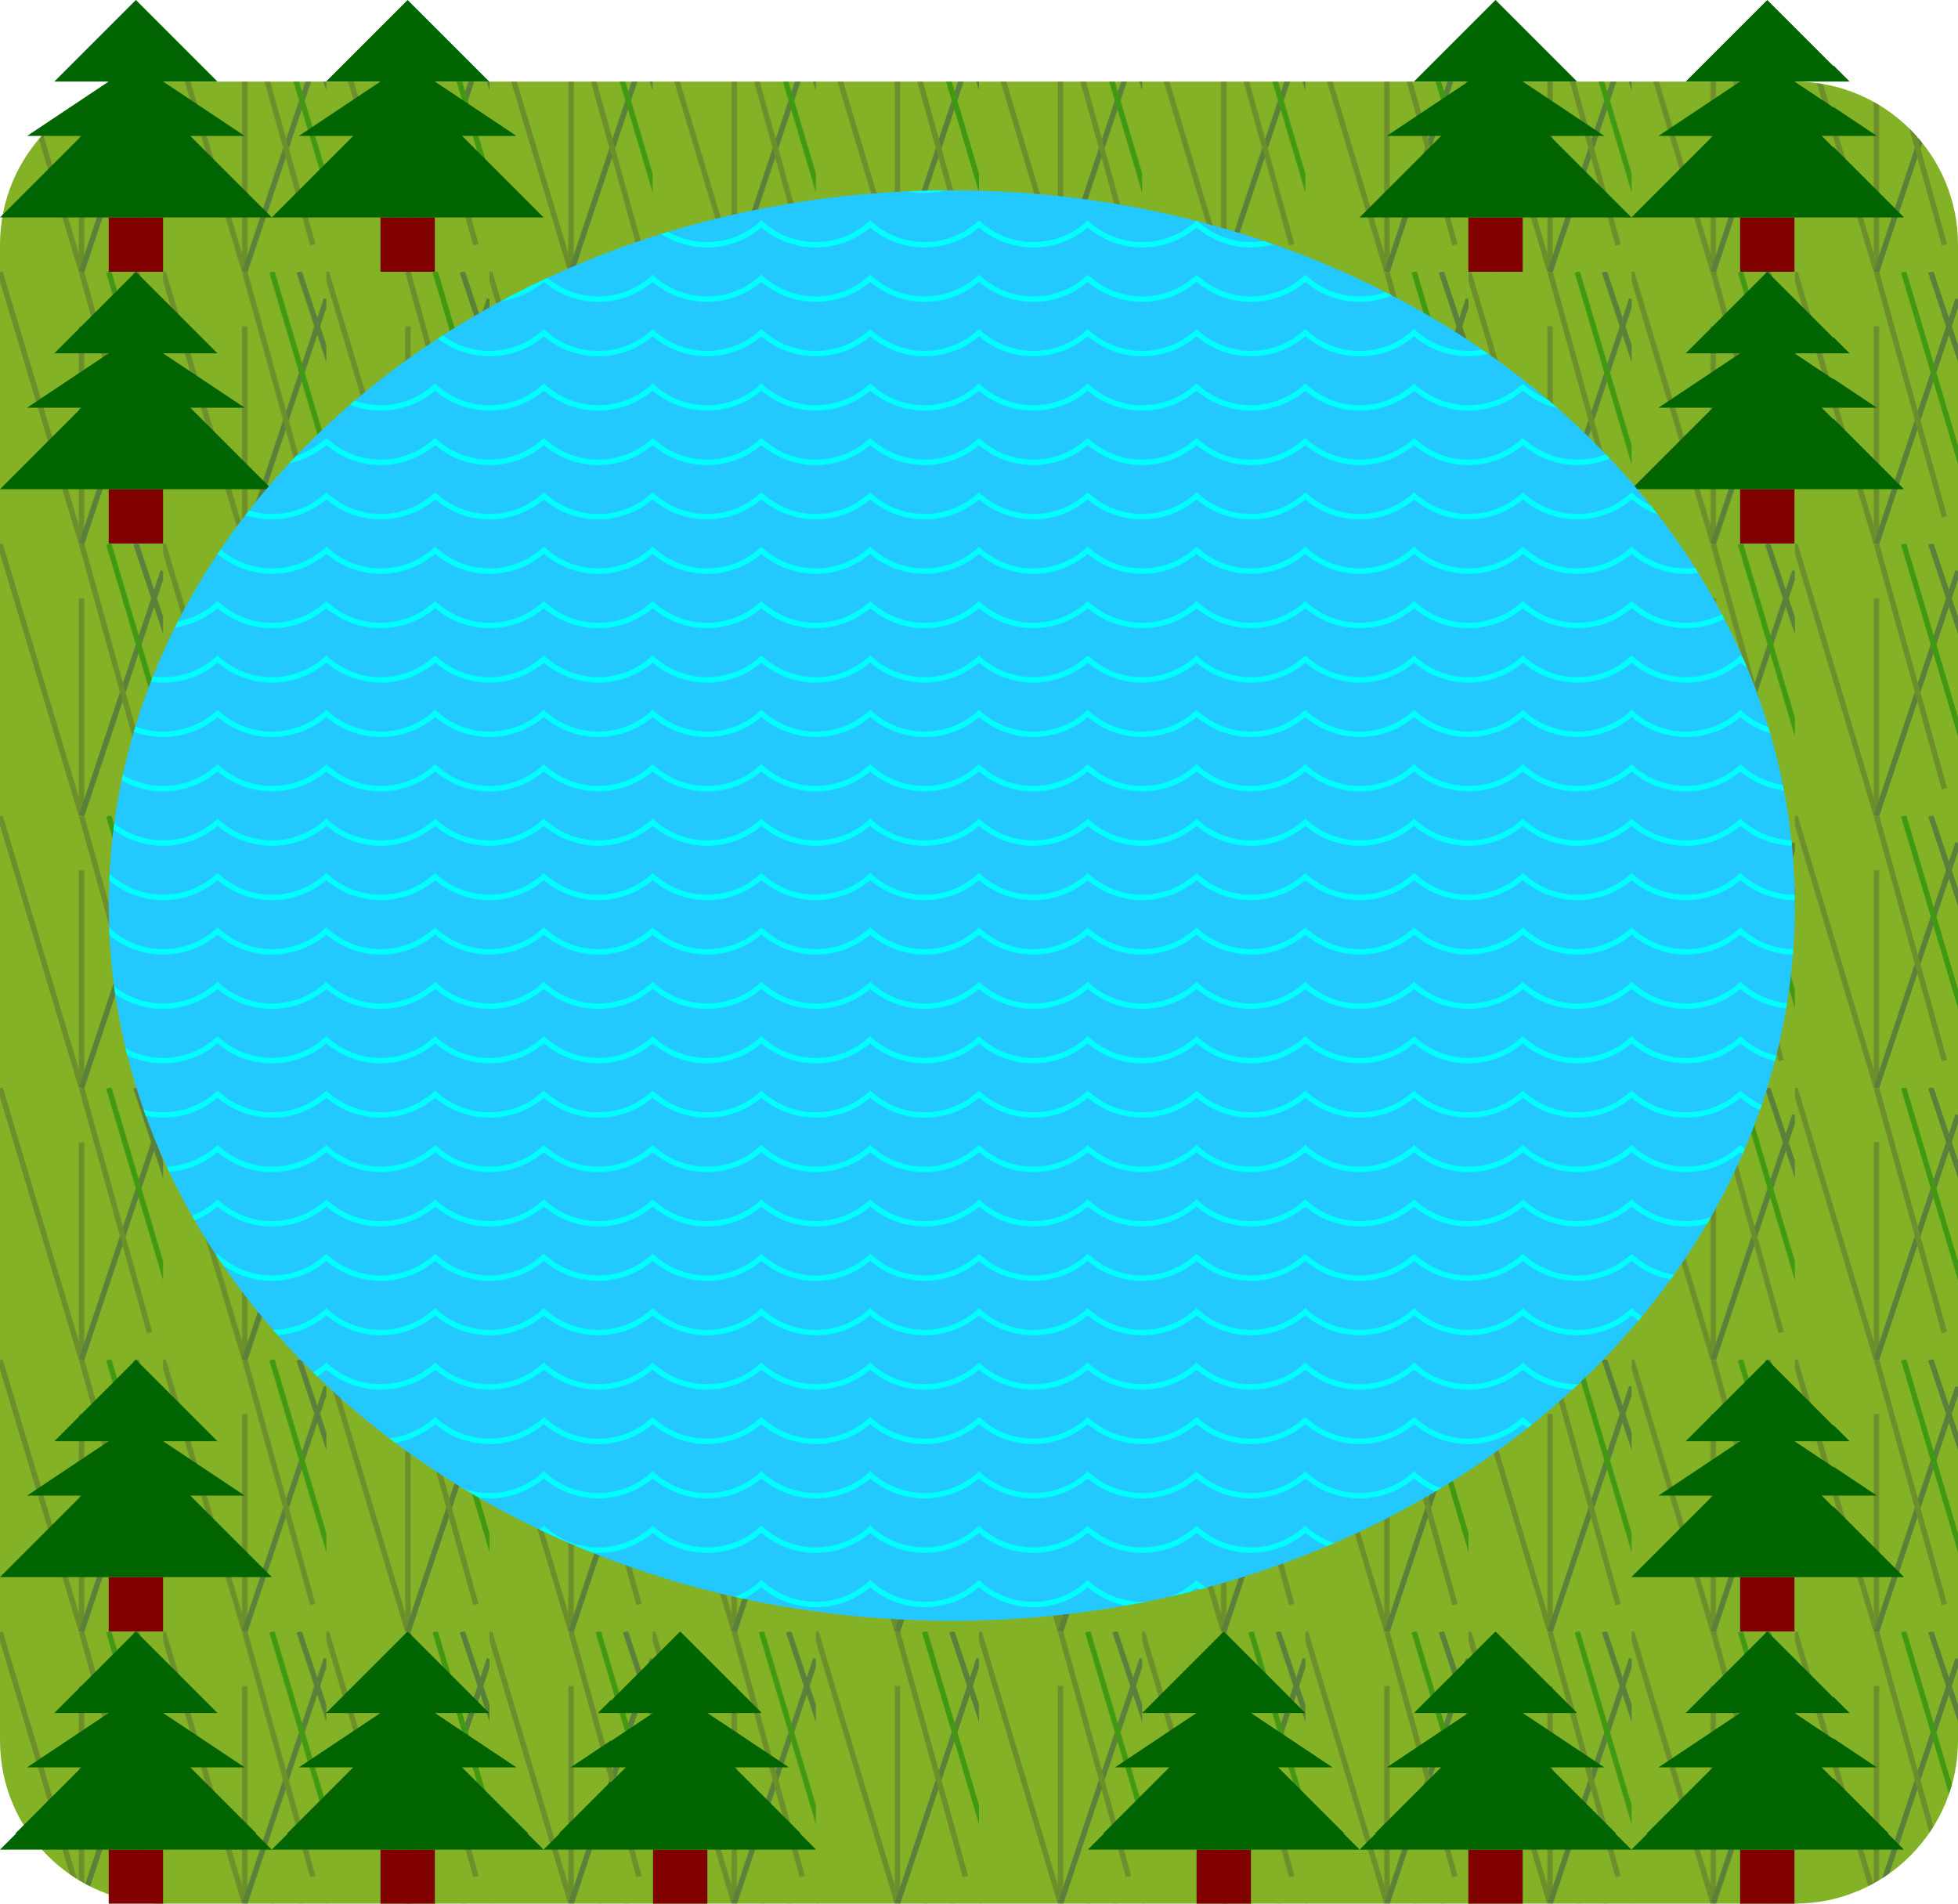
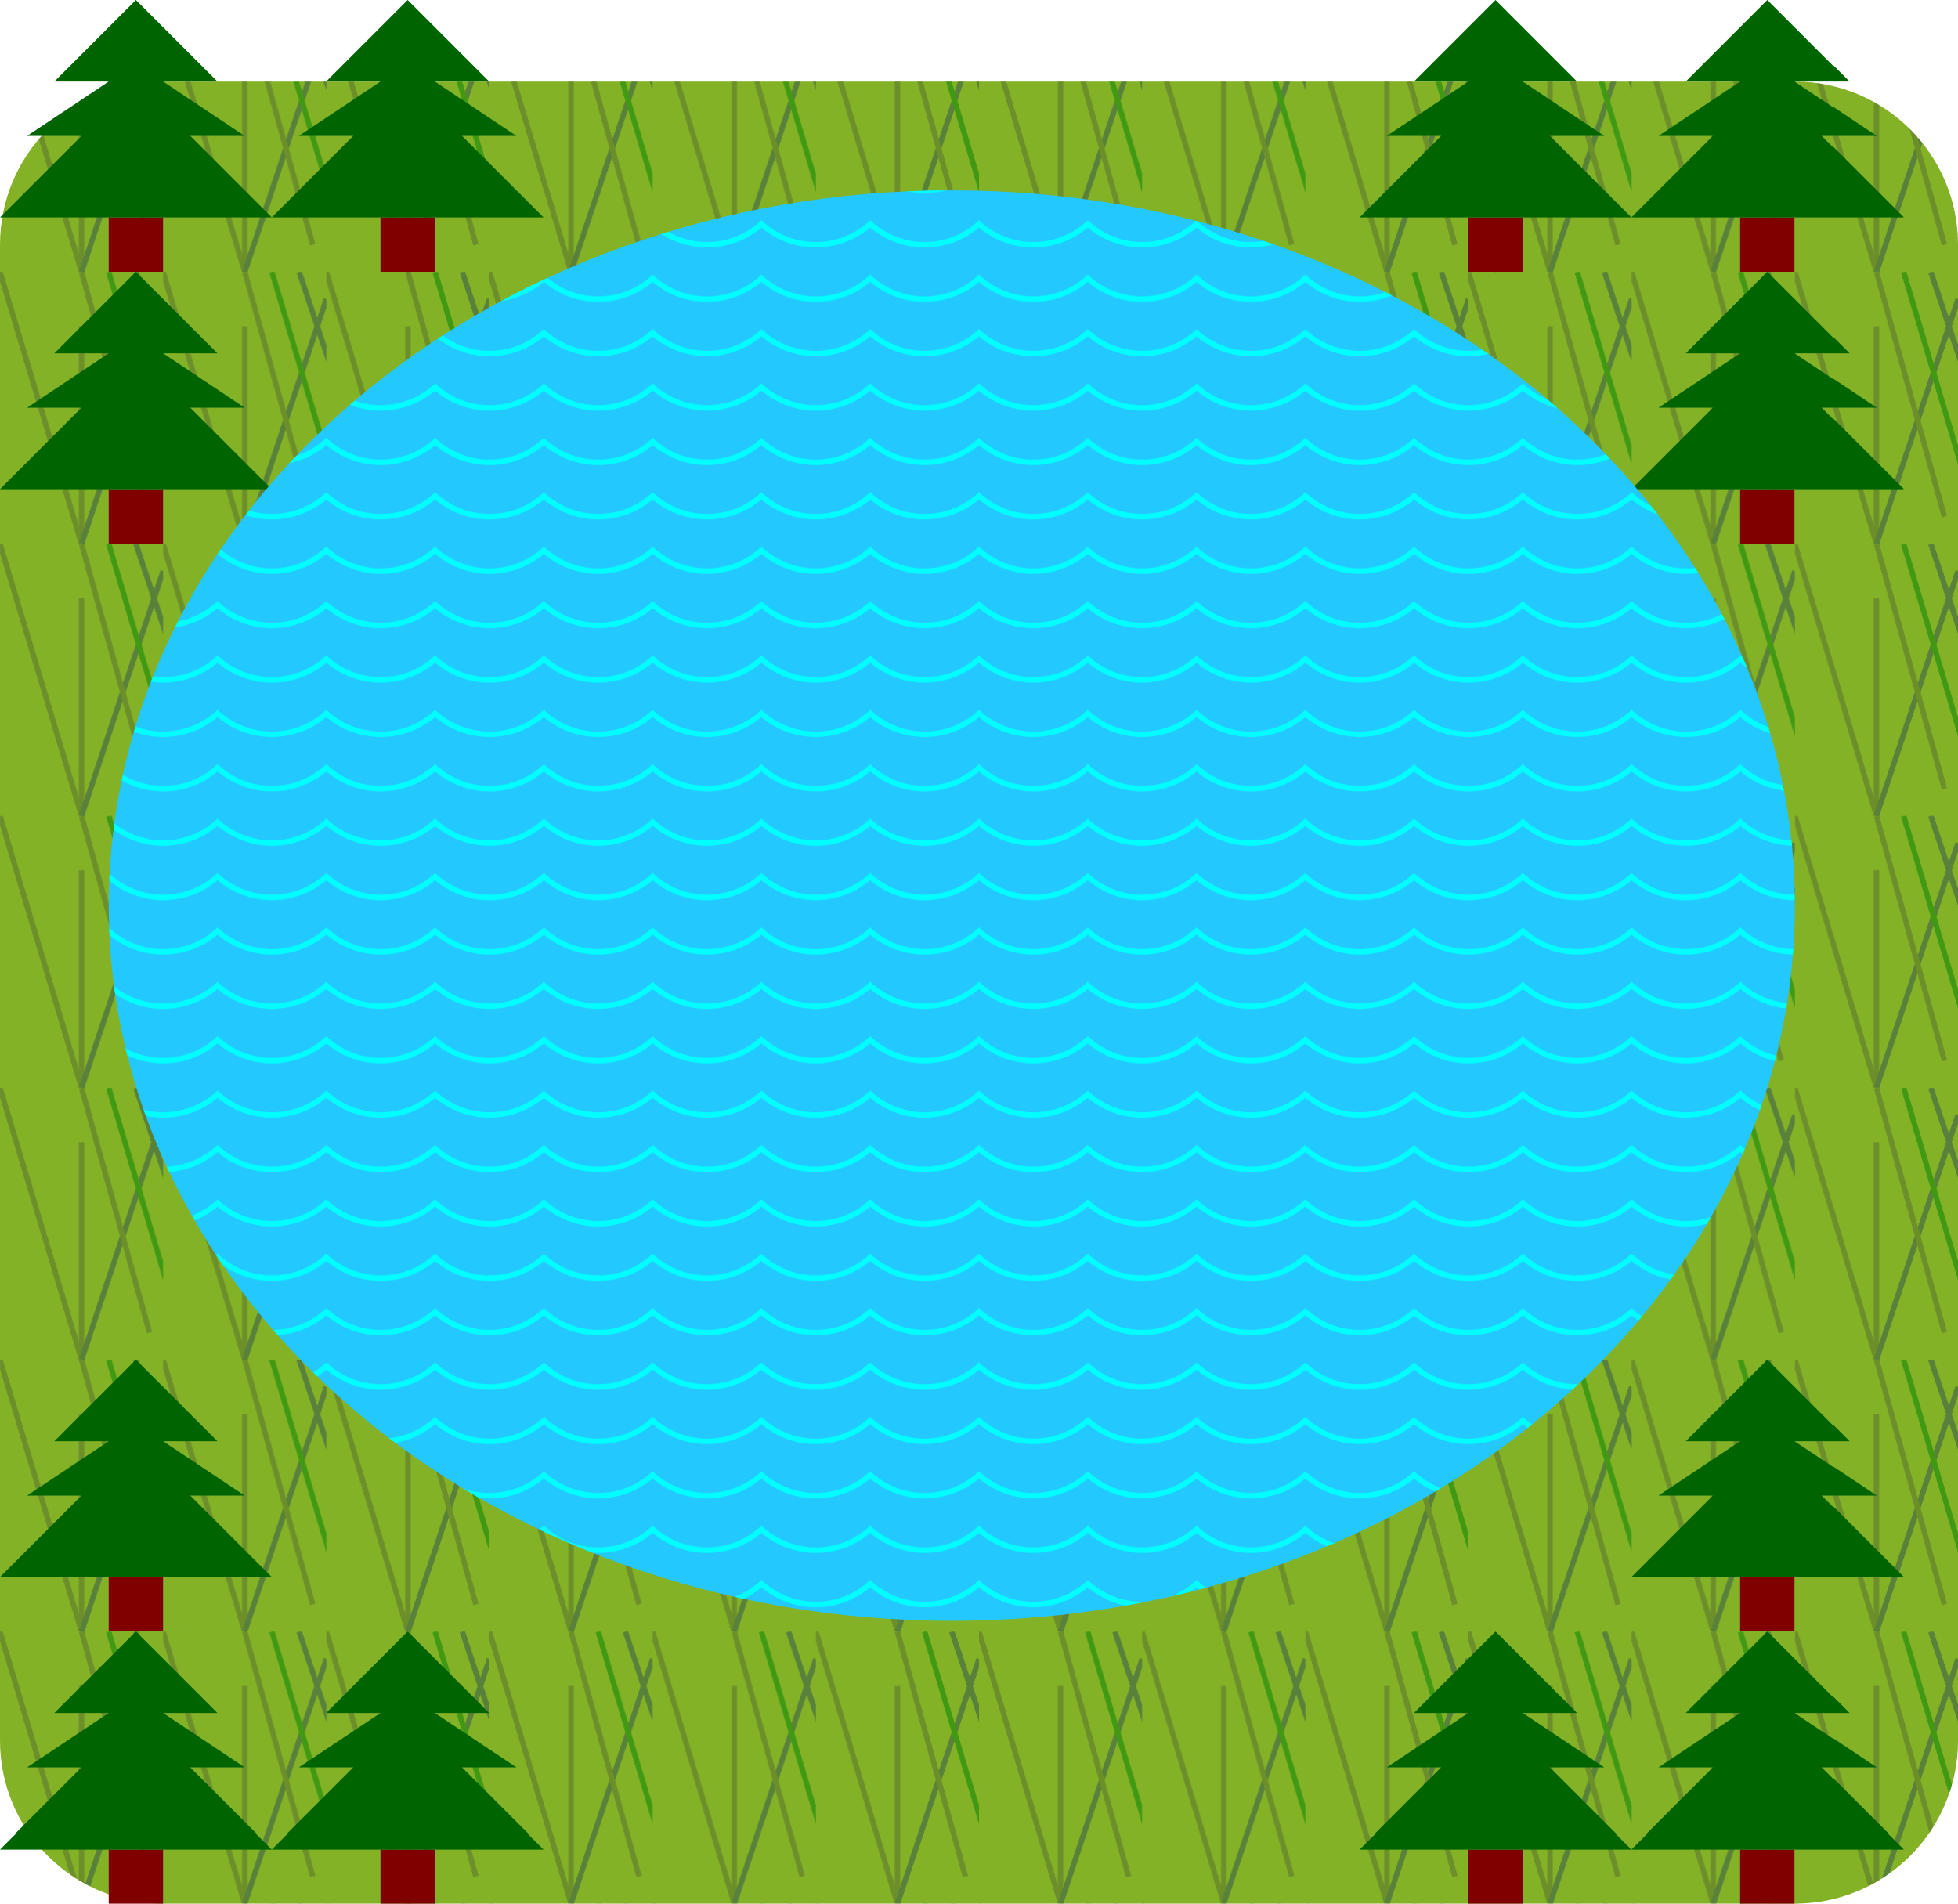
<svg xmlns="http://www.w3.org/2000/svg" width="360" height="350" x="0" y="0" class="block4">
  <defs>
    <pattern id="grassPattern" patternUnits="userSpaceOnUse" x="0" y="0" height="50" width="30">
      <line x1="0" y1="0" x2="15" y2="50" style="stroke:darkolivegreen;stroke-width:1" />
      <line x1="15" y1="10" x2="15" y2="50" style="stroke:darkolivegreen;stroke-width:1" />
      <line x1="30" y1="5" x2="15" y2="50" style="stroke:darkslategray;stroke-width:1" />
      <line x1="20" y1="0" x2="31" y2="37" style="stroke:green;stroke-width:1" />
      <line x1="15" y1="0" x2="27.5" y2="45" style="stroke:darkolivegreen;stroke-width:1" />
      <line x1="25" y1="0" x2="35" y2="30" style="stroke:darkslategrey;stroke-width:1" />
    </pattern>
    <pattern id="treePattern" patternUnits="userSpaceOnUse" x="0" y="0" height="50" width="50">
      <rect width="10" height="10" x="20" y="40" fill="maroon" />
      <polygon points="25,0 40,15 30,15 45,25 35,25 50,40 0,40 15,25 5,25 20,15 10,15 " style="fill:darkgreen;" />
    </pattern>
    <pattern id="waterPattern" patternUnits="userSpaceOnUse" x="0" y="0" height="10" width="20">
      <circle cx="10" cy="-10" r="15" fill="transparent" stroke="aqua" stroke-width="1" />
    </pattern>
  </defs>
  <rect width="360" height="335" x="0" y="15" rx="30" fill="#83b226" />
  <rect width="360" height="335" x="0" y="15" rx="30" fill="url(#grassPattern)" opacity=".5" />
  <rect width="100" height="50" x="0" y="0" fill="url(#treePattern)" />
  <rect width="100" height="50" x="250" y="0" fill="url(#treePattern)" />
  <rect width="50" height="50" x="0" y="50" fill="url(#treePattern)" />
  <rect width="50" height="50" x="300" y="50" fill="url(#treePattern)" />
-   <rect width="150" height="50" x="0" y="300" fill="url(#treePattern)" />
-   <rect width="150" height="50" x="200" y="300" fill="url(#treePattern)" />
+   <rect width="100" height="50" x="0" y="300" fill="url(#treePattern)" />
+   <rect width="100" height="50" x="250" y="300" fill="url(#treePattern)" />
  <rect width="310" height="263" x="20" y="35" rx="200" fill="#23c8ff" />
  <rect width="310" height="263" x="20" y="35" rx="200" fill="url(#waterPattern)" />
  <rect width="50" height="50" x="300" y="250" fill="url(#treePattern)" />
  <rect width="50" height="50" x="0" y="250" fill="url(#treePattern)" />
</svg>
